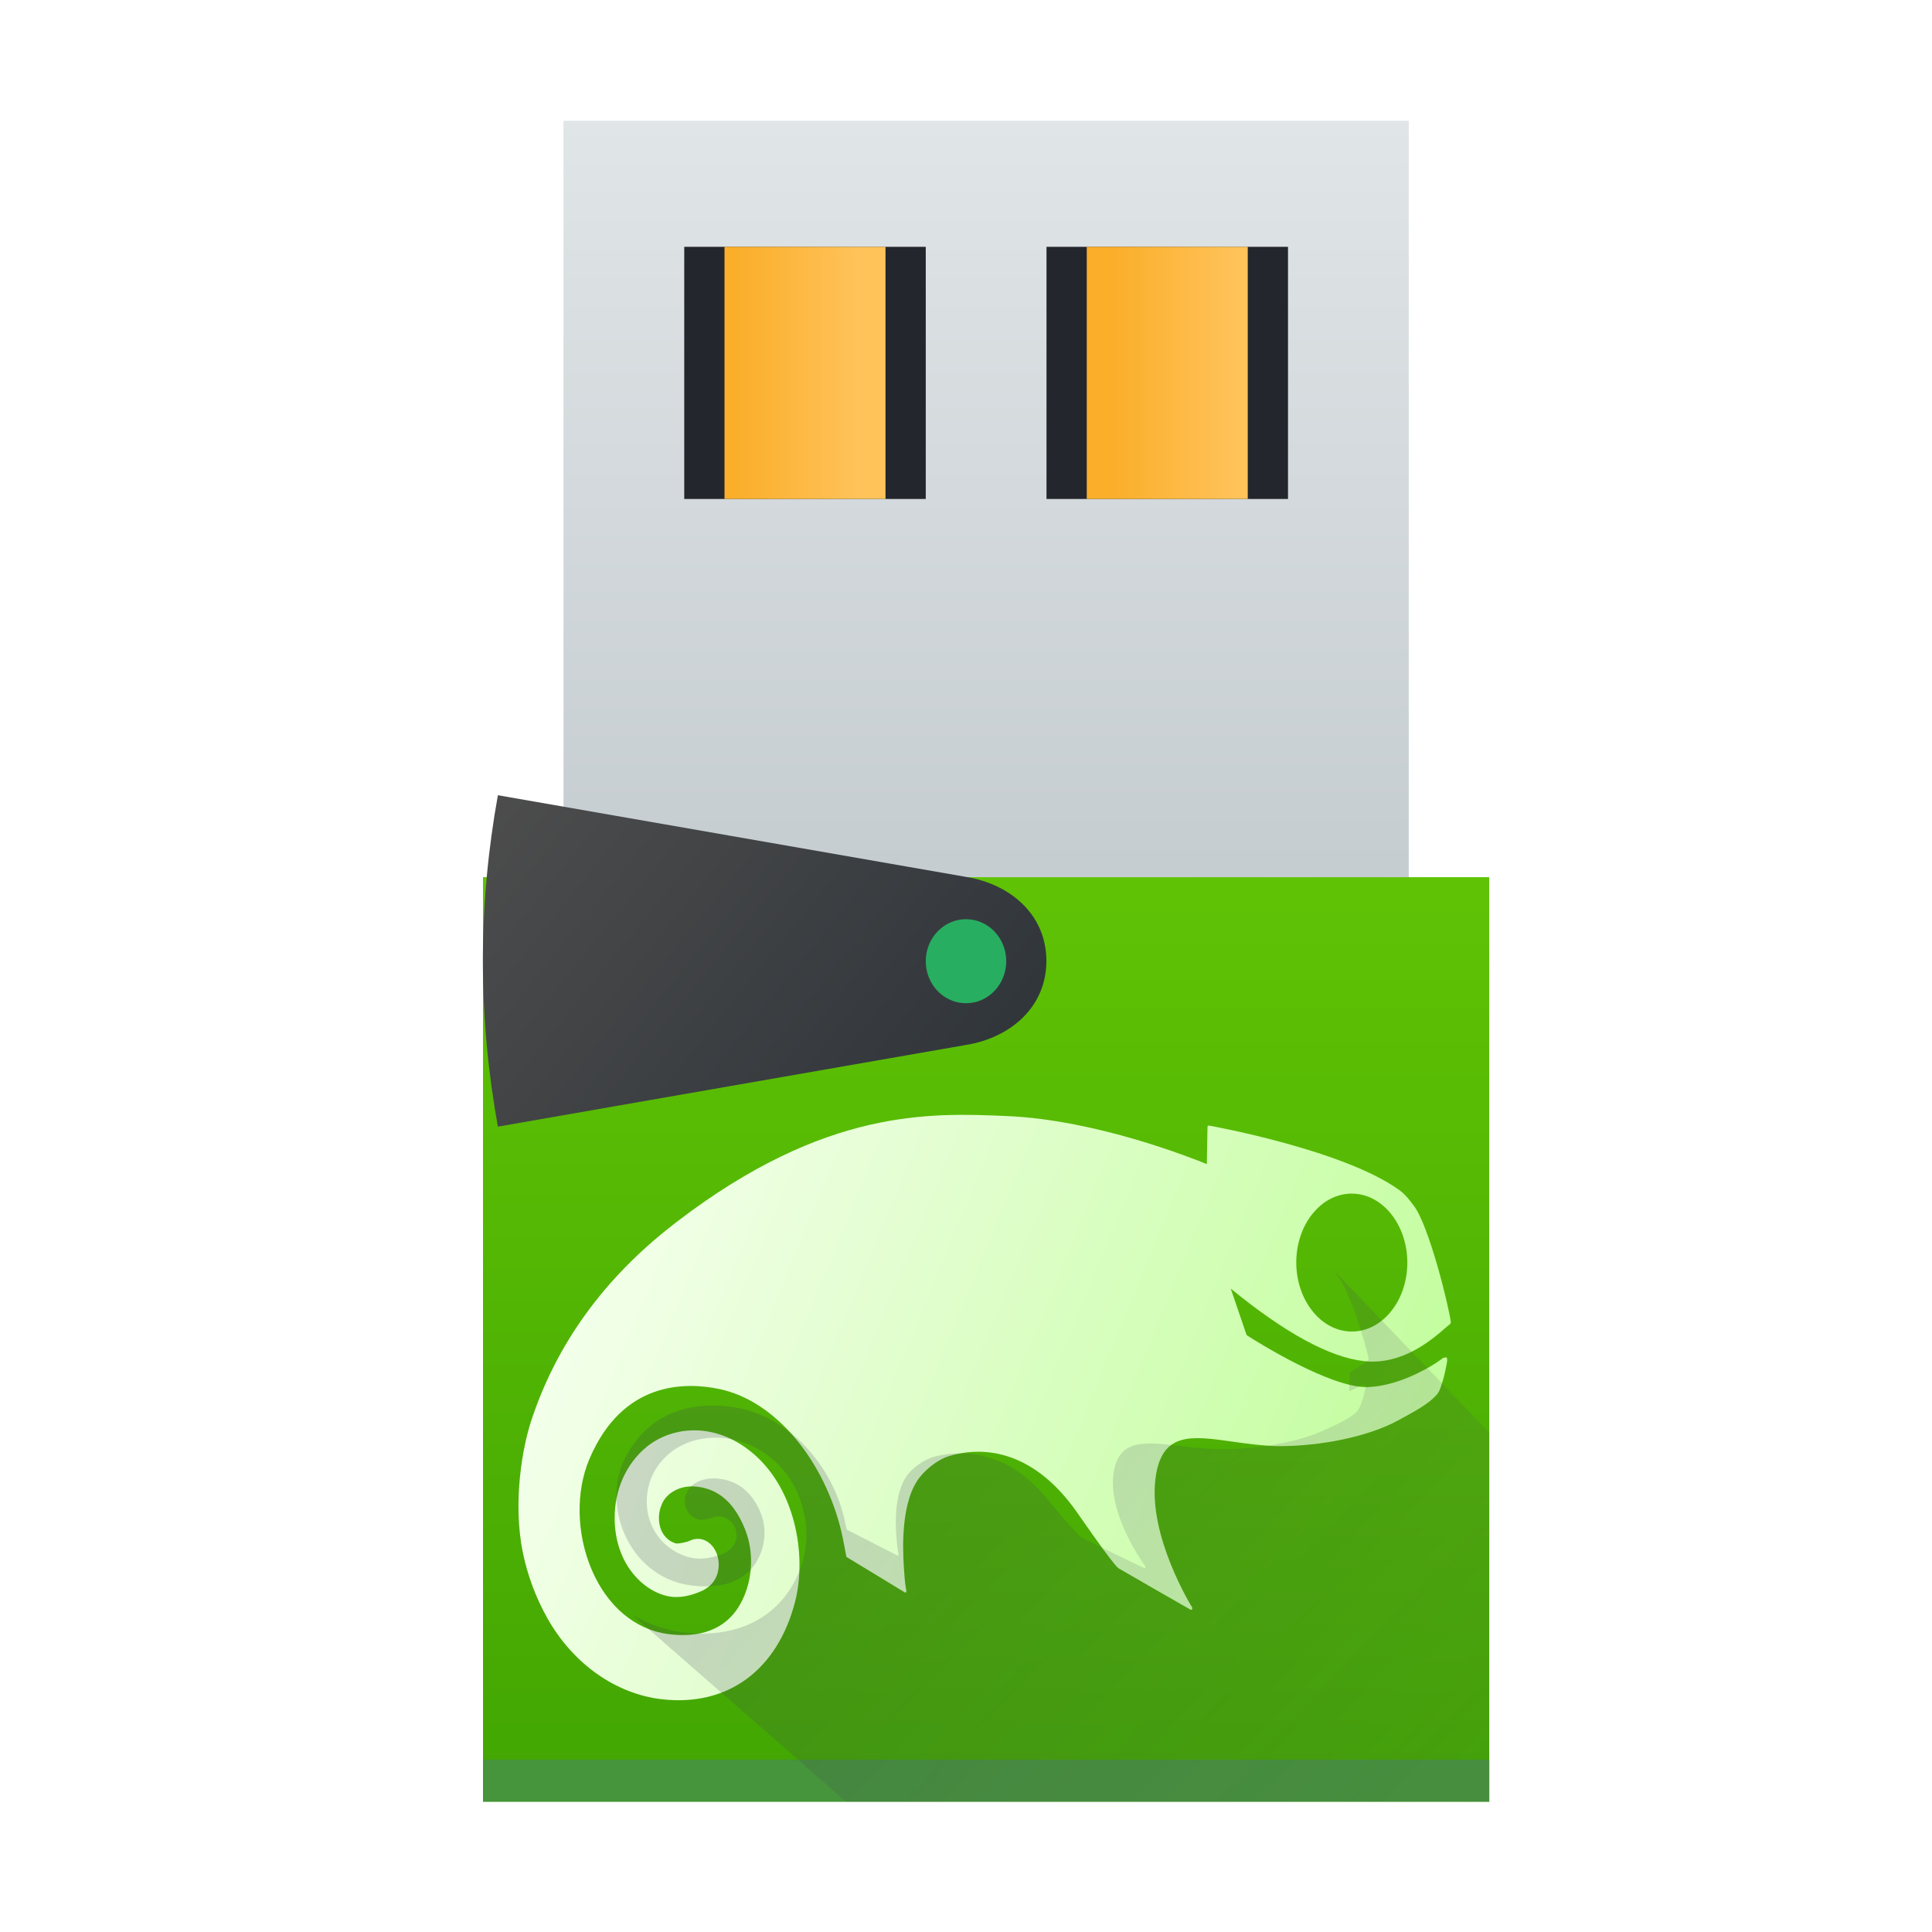
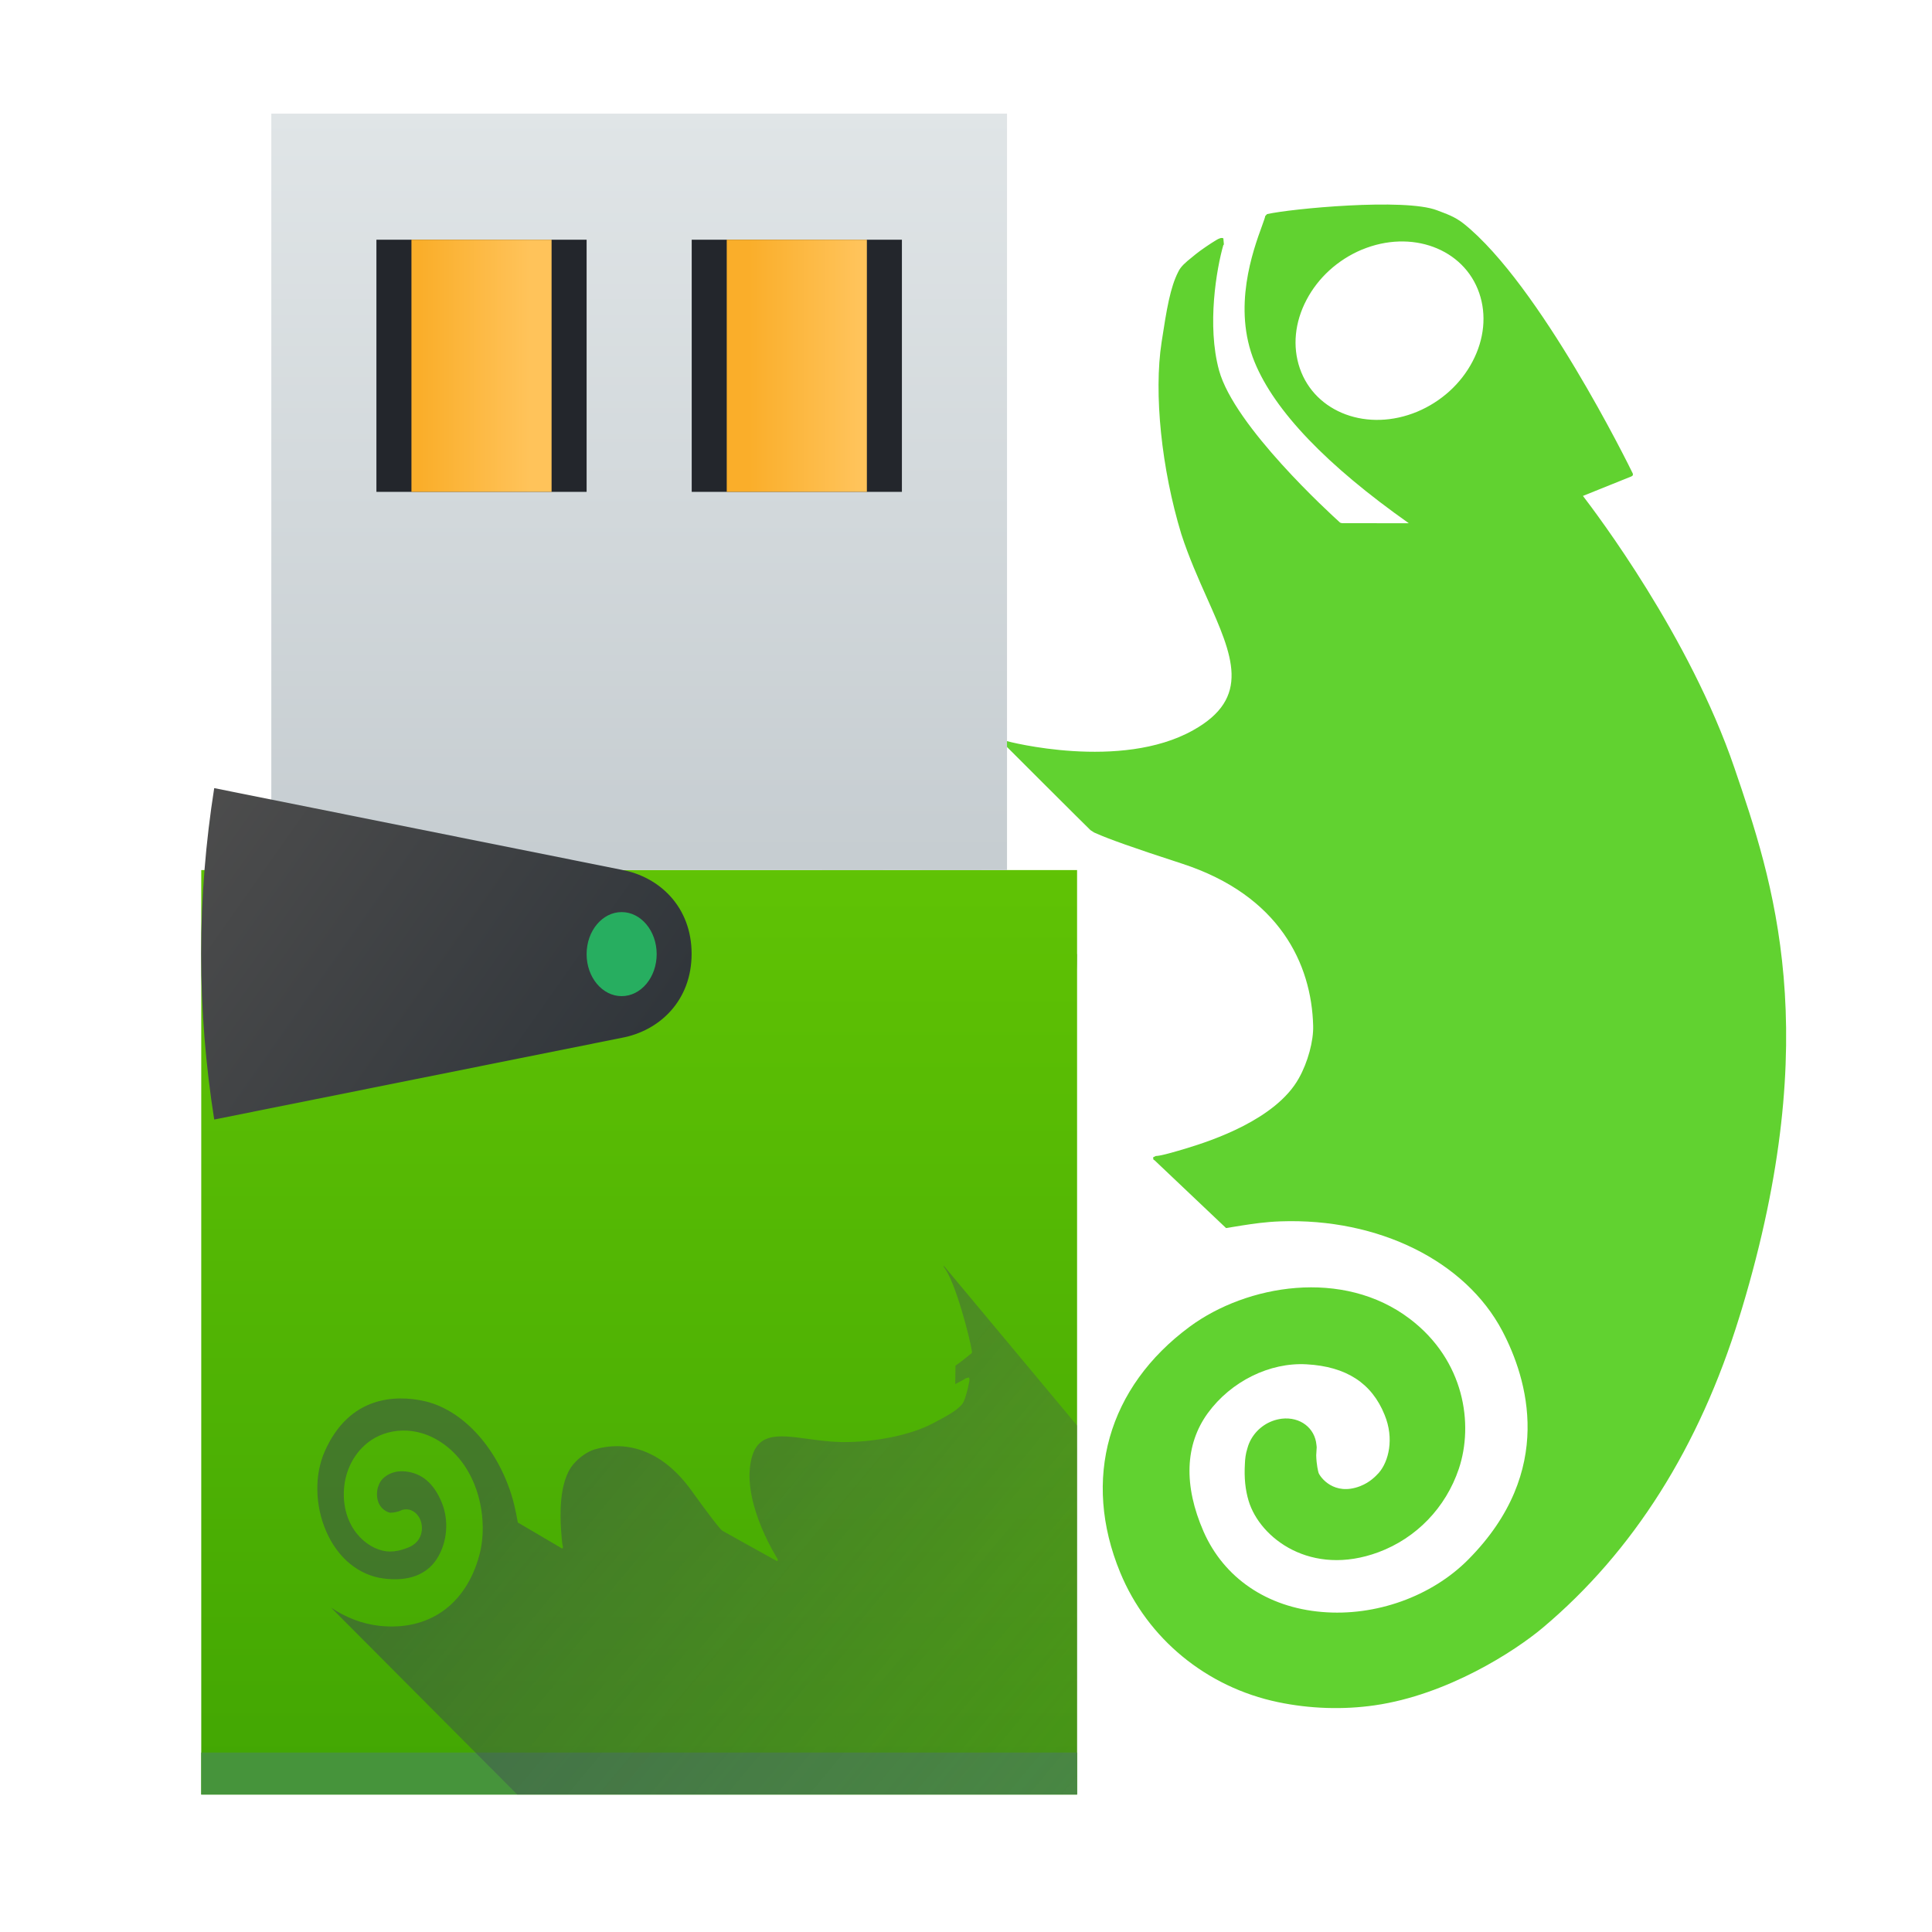
- <svg xmlns="http://www.w3.org/2000/svg" xmlns:xlink="http://www.w3.org/1999/xlink" width="48" height="48" viewBox="0 0 48 48" version="1.1" id="svg102">
+ <svg xmlns="http://www.w3.org/2000/svg" xmlns:xlink="http://www.w3.org/1999/xlink" id="svg102" version="1.1" viewBox="0 0 48 48">
  <defs id="defs54">
-     <linearGradient id="a" y1="525.26" x1="395.91" y2="513.95" x2="425.21" gradientUnits="userSpaceOnUse" gradientTransform="translate(-419,-506.7111)">
-       <stop stop-color="#da4453" id="stop2" />
-       <stop offset="1" stop-color="#ff7336" id="stop4" />
+     <linearGradient id="l" x1="14.187" x2="34.19" y1="34.612" y2="54.612" gradientTransform="matrix(1,0,0,1.044059,7.999994,-1.176223)" gradientUnits="userSpaceOnUse">
+       <stop id="stop49" stop-color="#383e51" offset="0" />
+       <stop id="stop51" stop-color="#655c6f" stop-opacity="0" offset="1" />
    </linearGradient>
-     <linearGradient id="b" y1="44.09" x1="26.362" y2="33.75" x2="44" gradientUnits="userSpaceOnUse">
-       <stop stop-color="#c0392b" id="stop7" />
-       <stop offset="1" stop-color="#c0392b" stop-opacity="0" id="stop9" />
+     <linearGradient id="h-7-6" x2="0" y1="557.8" y2="505.8" gradientTransform="matrix(.61141 0 0 .8031214 -229.65 -403.2224)" gradientUnits="userSpaceOnUse">
+       <stop id="stop33-5-1" stop-color="#42a603" offset="0" />
+       <stop id="stop35-3-8" stop-color="#78da06" offset="1" />
    </linearGradient>
-     <linearGradient id="c" y1="519.85" x1="388.57" y2="528.52" x2="398.82" gradientUnits="userSpaceOnUse">
-       <stop stop-color="#4d4d4d" id="stop12" />
-       <stop offset="1" stop-color="#31363b" id="stop14" />
+     <linearGradient id="g-5-7" x2="0" y1="551.8" y2="528.8" gradientTransform="matrix(.49677 0 0 .8031214 -182 -421.6918)" gradientUnits="userSpaceOnUse">
+       <stop id="stop28-6-9" stop-color="#c6cdd1" offset="0" />
+       <stop id="stop30-2-2" stop-color="#e0e5e7" offset="1" />
    </linearGradient>
-     <linearGradient id="d" y1="509.8" x1="394.57" y2="537.95" x2="422.73" gradientUnits="userSpaceOnUse">
-       <stop stop-color="#e5e7e8" id="stop17" />
-       <stop offset="1" stop-color="#dcdee0" id="stop19" />
+     <linearGradient id="linearGradient915" x1="398.57" x2="400.57" gradientTransform="matrix(1.5625,0,0,1.606253,-604.52,-828.7182)" gradientUnits="userSpaceOnUse" xlink:href="#i-9-0" />
+     <linearGradient id="i-9-0" x1="398.57" x2="400.57" gradientTransform="matrix(1.5625,0,0,1.53847,-227.95,-292.82)" gradientUnits="userSpaceOnUse">
+       <stop id="stop38-1-2" stop-color="#faae2a" offset="0" />
+       <stop id="stop40-2-3" stop-color="#ffc35a" offset="1" />
    </linearGradient>
-     <linearGradient id="e" x1="389.57" x2="427.57" gradientUnits="userSpaceOnUse" gradientTransform="matrix(0.70711,0.70711,-0.70711,0.70711,105.48,-635.29)">
-       <stop stop-color="#fcfcfc" id="stop22" />
-       <stop offset="1" stop-color="#eff0f1" id="stop24" />
-     </linearGradient>
-     <linearGradient xlink:href="#d" id="f" y1="133.33" x1="771.7" y2="160.66" gradientUnits="userSpaceOnUse" x2="799.04" gradientTransform="translate(-444.7597,-516.3867)" />
-     <linearGradient id="g" y1="551.8" y2="528.8" gradientUnits="userSpaceOnUse" x2="0" gradientTransform="matrix(0.49677,0,0,0.76923,-191.2566,-404.0266)">
-       <stop stop-color="#c6cdd1" id="stop28" />
-       <stop offset="1" stop-color="#e0e5e7" id="stop30" />
-     </linearGradient>
-     <linearGradient id="h" y1="557.8" y2="505.8" gradientUnits="userSpaceOnUse" x2="0" gradientTransform="matrix(0.61141,0,0,0.76923,-238.9066,-386.3366)">
-       <stop stop-color="#42a603" id="stop33" />
-       <stop offset="1" stop-color="#78da06" id="stop35" />
-     </linearGradient>
-     <linearGradient id="i" x1="398.57" x2="400.57" gradientUnits="userSpaceOnUse" gradientTransform="matrix(1.5625 0 0 1.53847-227.95-292.82)">
-       <stop stop-color="#faae2a" id="stop38" />
-       <stop offset="1" stop-color="#ffc35a" id="stop40" />
-     </linearGradient>
-     <linearGradient xlink:href="#i" id="j" x1="398.57" gradientUnits="userSpaceOnUse" x2="400.57" gradientTransform="matrix(1.5625,0,0,1.53847,-604.3966,-793.8766)" />
-     <linearGradient id="k" y1="539.88" x1="410.5" y2="529.73" x2="390.65" gradientUnits="userSpaceOnUse" gradientTransform="matrix(1.158063,0,0,1.438346,-439.4245,-734.1751)">
-       <stop stop-color="#bcfd93" id="stop44" />
-       <stop offset="1" stop-color="#fafff5" id="stop46" />
-     </linearGradient>
-     <linearGradient id="l" y1="34.612" x1="14.187" y2="54.612" x2="34.19" gradientUnits="userSpaceOnUse" gradientTransform="matrix(1,0,0,1.044059,7.999994,-1.176223)">
-       <stop stop-color="#383e51" id="stop49" />
-       <stop offset="1" stop-color="#655c6f" stop-opacity="0" id="stop51" />
-     </linearGradient>
-     <linearGradient id="h-7" y1="557.8" y2="505.8" gradientUnits="userSpaceOnUse" x2="0" gradientTransform="matrix(0.61141,0,0,0.76923,-238.9066,-386.3366)">
-       <stop stop-color="#42a603" id="stop33-5" />
-       <stop offset="1" stop-color="#78da06" id="stop35-3" />
-     </linearGradient>
-     <linearGradient id="g-5" y1="551.8" y2="528.8" gradientUnits="userSpaceOnUse" x2="0" gradientTransform="matrix(0.49677,0,0,0.76923,-191.2566,-404.0266)">
-       <stop stop-color="#c6cdd1" id="stop28-6" />
-       <stop offset="1" stop-color="#e0e5e7" id="stop30-2" />
-     </linearGradient>
-     <linearGradient id="i-9" x1="398.57" x2="400.57" gradientUnits="userSpaceOnUse" gradientTransform="matrix(1.5625,0,0,1.53847,-227.95,-292.82)">
-       <stop stop-color="#faae2a" id="stop38-1" />
-       <stop offset="1" stop-color="#ffc35a" id="stop40-2" />
-     </linearGradient>
-     <linearGradient xlink:href="#i-9" id="j-7" x1="398.57" gradientUnits="userSpaceOnUse" x2="400.57" gradientTransform="matrix(1.5625,0,0,1.53847,-604.3966,-793.8766)" />
-     <linearGradient id="linearGradient1040" x1="398.57" x2="400.57" gradientUnits="userSpaceOnUse" gradientTransform="matrix(1.5625,0,0,1.53847,-227.95,-292.82)">
-       <stop stop-color="#faae2a" id="stop1036" />
-       <stop offset="1" stop-color="#ffc35a" id="stop1038" />
-     </linearGradient>
-     <linearGradient id="c-0" y1="519.85" x1="388.57" y2="528.52" x2="398.82" gradientUnits="userSpaceOnUse">
-       <stop stop-color="#4d4d4d" id="stop12-9" />
-       <stop offset="1" stop-color="#31363b" id="stop14-3" />
-     </linearGradient>
-     <linearGradient id="h-7-6" y1="557.8" y2="505.8" gradientUnits="userSpaceOnUse" x2="0" gradientTransform="matrix(0.61141,0,0,0.8031214,-229.65,-403.2224)">
-       <stop stop-color="#42a603" id="stop33-5-1" />
-       <stop offset="1" stop-color="#78da06" id="stop35-3-8" />
-     </linearGradient>
-     <linearGradient id="g-5-7" y1="551.8" y2="528.8" gradientUnits="userSpaceOnUse" x2="0" gradientTransform="matrix(0.49677,0,0,0.8031214,-182,-421.6918)">
-       <stop stop-color="#c6cdd1" id="stop28-6-9" />
-       <stop offset="1" stop-color="#e0e5e7" id="stop30-2-2" />
-     </linearGradient>
-     <linearGradient xlink:href="#i-9-0" id="linearGradient915" gradientUnits="userSpaceOnUse" gradientTransform="matrix(1.5625,0,0,1.606253,-604.52,-828.7182)" x1="398.57" x2="400.57" />
-     <linearGradient id="i-9-0" x1="398.57" x2="400.57" gradientUnits="userSpaceOnUse" gradientTransform="matrix(1.5625,0,0,1.53847,-227.95,-292.82)">
-       <stop stop-color="#faae2a" id="stop38-1-2" />
-       <stop offset="1" stop-color="#ffc35a" id="stop40-2-3" />
-     </linearGradient>
-     <linearGradient xlink:href="#i-9-0" id="j-7-7" x1="398.57" gradientUnits="userSpaceOnUse" x2="400.57" gradientTransform="matrix(1.5625,0,0,1.606253,-595.14,-828.7182)" />
-     <linearGradient id="linearGradient1181" x1="398.57" x2="400.57" gradientUnits="userSpaceOnUse" gradientTransform="matrix(1.5625,0,0,1.53847,-227.95,-292.82)">
-       <stop stop-color="#faae2a" id="stop1177" />
-       <stop offset="1" stop-color="#ffc35a" id="stop1179" />
-     </linearGradient>
-     <linearGradient id="c-0-5" y1="519.85" x1="388.57" y2="528.52" x2="398.82" gradientUnits="userSpaceOnUse">
-       <stop stop-color="#4d4d4d" id="stop12-9-9" />
-       <stop offset="1" stop-color="#31363b" id="stop14-3-2" />
+     <linearGradient id="j-7-7" x1="398.57" x2="400.57" gradientTransform="matrix(1.5625,0,0,1.606253,-595.14,-828.7182)" gradientUnits="userSpaceOnUse" xlink:href="#i-9-0" />
+     <linearGradient id="c-0-5" x1="388.57" x2="398.82" y1="519.85" y2="528.52" gradientUnits="userSpaceOnUse">
+       <stop id="stop12-9-9" stop-color="#4d4d4d" offset="0" />
+       <stop id="stop14-3-2" stop-color="#31363b" offset="1" />
    </linearGradient>
  </defs>
-   <g id="layer2" style="display:inline" />
-   <g id="layer1" style="display:inline" />
-   <path d="m 32,20.697 c -1.659,-0.001 -3,1.404 -3,3.132 -0.001,0.181 0.014,0.36 0.043,0.539 0.237,-1.516 1.49,-2.629 2.961,-2.631 1.46,0 2.709,1.096 2.959,2.598 0.027,-0.167 0.042,-0.336 0.043,-0.505 0.001,-1.732 -1.343,-3.132 -3,-3.132" id="path66" style="opacity:0.1;stroke-width:8.774;stroke-opacity:0.55" />
-   <path d="m 36,23.881 c 0,1.067 -0.391,2.133 -1.174,2.951 -0.783,0.817 -1.804,1.226 -2.826,1.226 v 1.044 c 1.277,0 2.555,-0.51 3.533,-1.532 0.978,-1.021 1.467,-2.355 1.467,-3.689 z" id="path68" style="fill:#95a5a6;stroke-width:8.774;stroke-opacity:0.55" />
-   <rect style="fill:url(#h-7-6);stroke-width:1.022" id="rect72" height="22.969" rx="0" y="21.793" x="12" width="25" />
-   <rect style="fill:#46943b;stroke-width:2.861;stroke-opacity:0.55" id="rect74" height="1.044" rx="0" y="43.718" x="12" width="25" />
-   <rect style="fill:url(#g-5-7);stroke-width:1.022" id="rect76" height="18.793" rx="0" y="3" x="14" width="21" />
-   <g style="fill:#23262c" id="g82" transform="matrix(1,0,0,1.044059,-376.57,-522.9969)">
-     <rect id="rect78" height="6" y="506.8" x="393.57" width="6" />
-     <rect id="rect80" height="6" y="506.8" x="402.57" width="6" />
+   <path id="path96" d="m30.408 6.083-0.014-0.161c-0.048-0.027-0.118 0.007-0.179 0.044-0.143 0.085-0.395 0.257-0.51 0.351l-0.095 0.078c-0.143 0.114-0.276 0.225-0.337 0.359-0.197 0.385-0.287 0.917-0.413 1.744-0.198 1.279-0.003 3.153 0.49 4.773 0.187 0.577 0.426 1.112 0.636 1.583 0.642 1.441 1.104 2.482-0.344 3.289-1.805 1.011-4.603 0.279-4.629 0.269l-0.062 0.024 0.003 0.058s2.083 2.082 2.139 2.131l0.089 0.058 0.089 0.038c0.264 0.117 0.844 0.33 2.096 0.736 2.422 0.789 3.218 2.494 3.258 4.026 0.012 0.372-0.131 0.909-0.356 1.307-0.572 1.028-2.184 1.554-2.773 1.734-0.668 0.203-0.727 0.191-0.784 0.197l-0.064 0.034 0.008 0.054 0.031 0.02 1.774 1.682 0.406-0.066c0.268-0.041 0.566-0.087 0.951-0.101 2.426-0.085 4.59 0.983 5.507 2.724 0.618 1.176 1.336 3.477-0.845 5.677-0.91 0.919-2.303 1.418-3.636 1.304-1.363-0.114-2.434-0.844-2.941-1.996-0.501-1.145-0.464-2.163 0.105-2.945 0.576-0.789 1.539-1.265 2.455-1.212 0.983 0.055 1.618 0.466 1.936 1.253 0.247 0.596 0.099 1.167-0.143 1.443-0.076 0.083-0.219 0.235-0.456 0.328l-0.009 0.004c-0.65 0.249-0.989-0.223-1.031-0.33-0.01-0.034-0.053-0.198-0.059-0.437l0.012-0.201-0.006-0.057c-0.038-0.423-0.406-0.703-0.86-0.652-0.083 0.011-0.164 0.03-0.241 0.06-0.28 0.107-0.5 0.335-0.595 0.611l-0.019 0.063c-0.046 0.144-0.058 0.263-0.063 0.388-0.02 0.35 0.01 0.642 0.092 0.917 0.281 0.935 1.556 1.898 3.227 1.278 0.942-0.351 1.671-1.107 1.996-2.071 0.372-1.11 0.141-2.693-1.213-3.723-1.666-1.27-4.059-0.85-5.469 0.188-2.039 1.504-2.688 3.79-1.731 6.11 0.677 1.643 2.143 2.85 3.92 3.221 0.786 0.165 1.618 0.193 2.404 0.079 1.799-0.259 3.473-1.337 4.178-1.93 2.246-1.89 3.887-4.489 4.882-7.722l0.063-0.204c2.061-6.854 0.763-10.649-0.186-13.431-1.118-3.278-3.438-6.332-3.764-6.76 0.121-0.048 1.207-0.486 1.207-0.486l0.034-0.028-0.002-0.041c-0.101-0.21-2.306-4.689-4.199-6.207-0.237-0.187-0.44-0.246-0.662-0.333-0.799-0.313-3.655-0.039-4.227 0.094l-0.046 0.05c-7.76e-4 0.033-0.039 0.124-0.079 0.243-0.221 0.607-0.741 2.03-0.183 3.384 0.5 1.218 1.792 2.564 3.831 4.003-0.253-5.51e-4 -1.46-7.9e-4 -1.662-0.002l-0.044-0.012c-0.25-0.225-2.63-2.398-3.009-3.784-0.306-1.118-0.063-2.529 0.109-3.123zm3.425 0.121c1.229-0.513 2.539-0.031 2.919 1.08 0.184 0.538 0.125 1.14-0.166 1.695-0.291 0.557-0.78 0.999-1.374 1.249-1.229 0.511-2.538 0.03-2.919-1.079-0.185-0.541-0.126-1.141 0.166-1.697 0.291-0.555 0.779-0.998 1.374-1.249" style="fill:#61d230;stroke-width:1.901" />
+   <g id="g103" transform="matrix(.8703848 0 0 1 -5.444619 -.176512)">
+     <path id="path66" d="m32 20.697c-1.659-1e-3 -3 1.404-3 3.132-1e-3 0.181 0.014 0.36 0.043 0.539 0.237-1.516 1.49-2.629 2.961-2.631 1.46 0 2.709 1.096 2.959 2.598 0.027-0.167 0.042-0.336 0.043-0.505 1e-3 -1.732-1.343-3.132-3-3.132" style="opacity:.1;stroke-opacity:.55;stroke-width:8.774" />
+     <path id="path68" d="m36 23.881c0 1.067-0.391 2.133-1.174 2.951s-1.804 1.226-2.826 1.226v1.044c1.277 0 2.555-0.51 3.533-1.532 0.978-1.021 1.467-2.355 1.467-3.689z" style="fill:#95a5a6;stroke-opacity:.55;stroke-width:8.774" />
+     <path id="rect72" d="m12 21.793h25v22.969h-25z" style="fill:url(#h-7-6);stroke-width:1.022" />
+     <path id="rect74" d="m12 43.718h25v1.044h-25z" style="fill:#46943b;stroke-opacity:.55;stroke-width:2.861" />
+     <path id="rect76" d="m14 3h21v18.793h-21z" style="fill:url(#g-5-7);stroke-width:1.022" />
+     <g id="g82" transform="matrix(1,0,0,1.044059,-376.57,-522.9969)" style="fill:#23262c">
+       <path id="rect78" d="m393.57 506.8h6v6h-6z" style="" />
+       <path id="rect80" d="m402.57 506.8h6v6h-6z" style="" />
+     </g>
+     <path id="rect84" d="m18 6.132h4v6.264h-4z" style="fill:url(#linearGradient915);stroke-width:1.022" />
+     <path id="rect86" d="m27 6.132h4v6.264h-4z" style="fill:url(#j-7-7);stroke-width:1.022" />
+     <g id="g94" transform="matrix(1,0,0,1.044059,-376.57,-522.9969)" style="color:#000000;stroke-linejoin:round;stroke-width:3">
+       <path id="path90" d="m388.94 519.85c-0.241 1.277-0.373 2.594-0.373 3.943s0.132 2.666 0.373 3.943l11.627-1.943c1.095-0.168 2-0.892 2-2s-0.905-1.832-2-2z" style="fill:url(#c-0-5)" />
+       <path id="circle92" d="m401.57 523.8a1 1 0 0 1-1 1 1 1 0 0 1-1-1 1 1 0 0 1 1-1 1 1 0 0 1 1 1z" style="fill:#27ae60;stroke-linecap:round" />
+     </g>
+     <path id="path98" d="m33.19 31.618 8e-3 0.041 6e-3 0.006c0.324 0.35 0.754 1.806 0.799 2.109l-0.018 0.03c-0.017 0.005-0.057 0.037-0.111 0.073-0.081 0.06-0.202 0.143-0.344 0.229l-8e-3 0.458c0.099-0.049 0.239-0.103 0.301-0.143v-0.002l0.086-0.019c0.024 0.02 0.021 0.061 0.014 0.096-0.016 0.084-0.056 0.235-0.082 0.306l-0.021 0.06c-0.031 0.088-0.062 0.17-0.121 0.22-0.162 0.155-0.421 0.278-0.828 0.463-0.629 0.287-1.647 0.467-2.594 0.46-0.339-0.007-0.667-0.046-0.955-0.079-0.882-0.105-1.52-0.182-1.652 0.655-0.167 1.044 0.778 2.323 0.787 2.335v0.034l-0.031 0.008s-1.506-0.725-1.543-0.747l-0.047-0.034-0.039-0.039c-0.114-0.114-0.342-0.37-0.805-0.93-0.898-1.084-1.95-1.228-2.76-1.022-0.197 0.049-0.448 0.199-0.611 0.37-0.423 0.435-0.374 1.312-0.35 1.632 0.028 0.361 0.045 0.388 0.053 0.418l-4e-3 0.037-0.031 0.004-0.018-0.013-1.234-0.631-0.047-0.212c-0.032-0.139-0.069-0.291-0.139-0.485-0.442-1.215-1.434-2.132-2.527-2.328-0.739-0.133-2.086-0.147-2.799 1.258-0.298 0.587-0.28 1.352 0.047 1.996 0.333 0.659 0.928 1.082 1.633 1.162 0.699 0.079 1.225-0.089 1.52-0.488 0.297-0.402 0.352-0.951 0.141-1.397-0.226-0.479-0.568-0.733-1.043-0.775-0.361-0.033-0.63 0.123-0.727 0.283-0.028 0.05-0.079 0.143-0.08 0.276v0.004c0 0.359 0.315 0.458 0.379 0.463 0.02 0 0.115-0.002 0.24-0.034l0.061-0.021 0.043-0.017 0.029-0.004c0.229-0.044 0.45 0.097 0.514 0.33 0.011 0.043 0.018 0.084 0.018 0.126 0 0.155-0.075 0.298-0.199 0.385l-0.029 0.021c-0.066 0.044-0.127 0.067-0.191 0.088-0.179 0.062-0.338 0.09-0.498 0.09-0.545-1e-3 -1.304-0.49-1.314-1.409-5e-3 -0.519 0.244-0.993 0.684-1.297 0.506-0.349 1.381-0.468 2.191 0.051 0.998 0.638 1.257 1.887 0.996 2.739-0.378 1.233-1.442 1.893-2.848 1.762-0.493-0.046-0.966-0.205-1.387-0.453l5.316 4.645h15.984v-9.164z" style="fill-rule:evenodd;fill:url(#l);opacity:.477;stroke-width:1.022" />
  </g>
-   <rect style="fill:url(#linearGradient915);stroke-width:1.022" id="rect84" height="6.264" y="6.132" x="18" width="4" />
-   <rect style="fill:url(#j-7-7);stroke-width:1.022" id="rect86" height="6.264" y="6.132" x="27" width="4" />
-   <g style="color:#000000;stroke-width:3;stroke-linejoin:round" id="g94" transform="matrix(1,0,0,1.044059,-376.57,-522.9969)">
-     <path style="fill:url(#c-0-5)" id="path90" d="m 388.94,519.85 c -0.241,1.277 -0.373,2.594 -0.373,3.943 0,1.349 0.132,2.666 0.373,3.943 l 11.627,-1.943 c 1.095,-0.168 2,-0.892 2,-2 0,-1.108 -0.905,-1.832 -2,-2 z" />
-     <circle style="fill:#27ae60;stroke-linecap:round" id="circle92" r="1" cy="523.8" cx="400.57" />
-   </g>
-   <path style="fill:url(#k);stroke-width:1.291" id="path96" d="m 35.833,33.743 0.101,-0.023 c 0.028,0.027 0.023,0.082 0.015,0.131 -0.019,0.115 -0.064,0.322 -0.094,0.42 l -0.025,0.081 c -0.036,0.121 -0.072,0.234 -0.139,0.303 -0.188,0.213 -0.489,0.383 -0.96,0.637 -0.728,0.396 -1.908,0.644 -3.004,0.637 -0.393,-0.01 -0.772,-0.065 -1.106,-0.112 -1.021,-0.145 -1.759,-0.249 -1.912,0.905 -0.193,1.438 0.9,3.2 0.911,3.216 v 0.047 l -0.036,0.01 c 0,0 -1.744,-0.998 -1.787,-1.027 l -0.056,-0.049 -0.044,-0.053 c -0.132,-0.157 -0.396,-0.509 -0.932,-1.282 -1.04,-1.493 -2.257,-1.69 -3.194,-1.405 -0.228,0.068 -0.52,0.275 -0.709,0.509 -0.49,0.6 -0.434,1.808 -0.406,2.247 0.032,0.498 0.053,0.535 0.063,0.575 l -0.006,0.05 -0.035,0.006 -0.02,-0.017 -1.43,-0.869 -0.054,-0.291 c -0.037,-0.191 -0.079,-0.404 -0.16,-0.67 -0.512,-1.674 -1.661,-2.934 -2.928,-3.206 -0.856,-0.183 -2.416,-0.204 -3.241,1.733 -0.345,0.808 -0.324,1.861 0.054,2.749 0.386,0.908 1.076,1.49 1.891,1.602 0.809,0.109 1.417,-0.124 1.759,-0.672 0.344,-0.554 0.409,-1.309 0.164,-1.923 -0.262,-0.66 -0.658,-1.01 -1.208,-1.067 -0.418,-0.047 -0.73,0.17 -0.841,0.391 -0.032,0.069 -0.091,0.197 -0.093,0.378 v 0.007 c 0,0.495 0.365,0.63 0.439,0.637 0.023,0 0.132,-0.004 0.278,-0.049 l 0.119,-0.049 0.036,-0.007 c 0.265,-0.06 0.52,0.134 0.594,0.455 0.013,0.059 0.02,0.118 0.02,0.177 0,0.213 -0.087,0.41 -0.232,0.531 l -0.034,0.026 c -0.076,0.06 -0.146,0.093 -0.22,0.122 -0.207,0.085 -0.391,0.124 -0.577,0.124 -0.631,-0.001 -1.51,-0.676 -1.523,-1.943 -0.006,-0.715 0.283,-1.366 0.791,-1.785 0.586,-0.48 1.598,-0.644 2.536,0.07 1.156,0.879 1.457,2.599 1.156,3.773 -0.438,1.699 -1.671,2.608 -3.298,2.426 -1.152,-0.128 -2.223,-0.883 -2.86,-2.021 -0.283,-0.503 -0.492,-1.066 -0.606,-1.625 -0.261,-1.282 0.004,-2.644 0.199,-3.246 0.623,-1.919 1.816,-3.569 3.543,-4.906 l 0.109,-0.085 c 3.672,-2.803 6.271,-2.69 8.176,-2.608 2.244,0.096 4.632,1.059 4.967,1.194 C 29.987,28.831 30,28 30,28 l 0.009,-0.029 0.025,-0.007 c 0.151,0.026 3.375,0.62 4.733,1.604 0.168,0.124 0.251,0.25 0.356,0.384 0.375,0.482 0.872,2.488 0.924,2.905 l -0.02,0.042 c -0.02,0.007 -0.066,0.052 -0.129,0.104 -0.316,0.275 -1.057,0.919 -2.007,0.814 -0.853,-0.093 -1.969,-0.702 -3.313,-1.801 0.059,0.173 0.339,0.997 0.387,1.135 l 0.017,0.027 c 0.195,0.125 2.063,1.307 2.99,1.284 0.748,-0.019 1.546,-0.472 1.866,-0.711 z m -0.869,-2.314 c 0.025,-0.944 -0.571,-1.74 -1.332,-1.773 -0.368,-0.016 -0.719,0.147 -0.988,0.459 -0.27,0.312 -0.424,0.736 -0.438,1.192 -0.024,0.944 0.571,1.739 1.331,1.773 0.371,0.016 0.72,-0.147 0.989,-0.459 0.269,-0.312 0.424,-0.735 0.438,-1.192" />
-   <path style="opacity:0.2;fill:url(#l);fill-rule:evenodd;stroke-width:1.022" id="path98" d="m 33.19,31.618 0.008,0.041 c 0.002,0.002 0.004,0.004 0.006,0.006 0.324,0.35 0.754,1.806 0.799,2.109 l -0.018,0.03 c -0.017,0.005 -0.057,0.037 -0.111,0.073 -0.081,0.06 -0.202,0.143 -0.344,0.229 l -0.008,0.458 c 0.099,-0.049 0.239,-0.103 0.301,-0.143 v -0.002 l 0.086,-0.019 c 0.024,0.02 0.021,0.061 0.014,0.096 -0.016,0.084 -0.056,0.235 -0.082,0.306 l -0.021,0.06 c -0.031,0.088 -0.062,0.17 -0.121,0.22 -0.162,0.155 -0.421,0.278 -0.828,0.463 -0.629,0.287 -1.647,0.467 -2.594,0.46 -0.339,-0.007 -0.667,-0.046 -0.955,-0.079 -0.882,-0.105 -1.52,-0.182 -1.652,0.655 -0.167,1.044 0.778,2.323 0.787,2.335 v 0.034 l -0.031,0.008 c 0,0 -1.506,-0.725 -1.543,-0.747 l -0.047,-0.034 -0.039,-0.039 c -0.114,-0.114 -0.342,-0.37 -0.805,-0.93 -0.898,-1.084 -1.95,-1.228 -2.76,-1.022 -0.197,0.049 -0.448,0.199 -0.611,0.37 -0.423,0.435 -0.374,1.312 -0.35,1.632 0.028,0.361 0.045,0.388 0.053,0.418 l -0.004,0.037 -0.031,0.004 -0.018,-0.013 -1.234,-0.631 -0.047,-0.212 c -0.032,-0.139 -0.069,-0.291 -0.139,-0.485 -0.442,-1.215 -1.434,-2.132 -2.527,-2.328 -0.739,-0.133 -2.086,-0.147 -2.799,1.258 -0.298,0.587 -0.28,1.352 0.047,1.996 0.333,0.659 0.928,1.082 1.633,1.162 0.699,0.079 1.225,-0.089 1.52,-0.488 0.297,-0.402 0.352,-0.951 0.141,-1.397 -0.226,-0.479 -0.568,-0.733 -1.043,-0.775 -0.361,-0.033 -0.63,0.123 -0.727,0.283 -0.028,0.05 -0.079,0.143 -0.08,0.276 v 0.004 c 0,0.359 0.315,0.458 0.379,0.463 0.02,0 0.115,-0.002 0.24,-0.034 l 0.061,-0.021 0.043,-0.017 0.029,-0.004 c 0.229,-0.044 0.45,0.097 0.514,0.33 0.011,0.043 0.018,0.084 0.018,0.126 0,0.155 -0.075,0.298 -0.199,0.385 l -0.029,0.021 c -0.066,0.044 -0.127,0.067 -0.191,0.088 -0.179,0.062 -0.338,0.09 -0.498,0.09 -0.545,-10e-4 -1.304,-0.49 -1.314,-1.409 -0.005,-0.519 0.244,-0.993 0.684,-1.297 0.506,-0.349 1.381,-0.468 2.191,0.051 0.998,0.638 1.257,1.887 0.996,2.739 -0.378,1.233 -1.442,1.893 -2.848,1.762 -0.493,-0.046 -0.966,-0.205 -1.387,-0.453 l 5.316,4.645 h 15.984 v -9.164 z" />
</svg>
